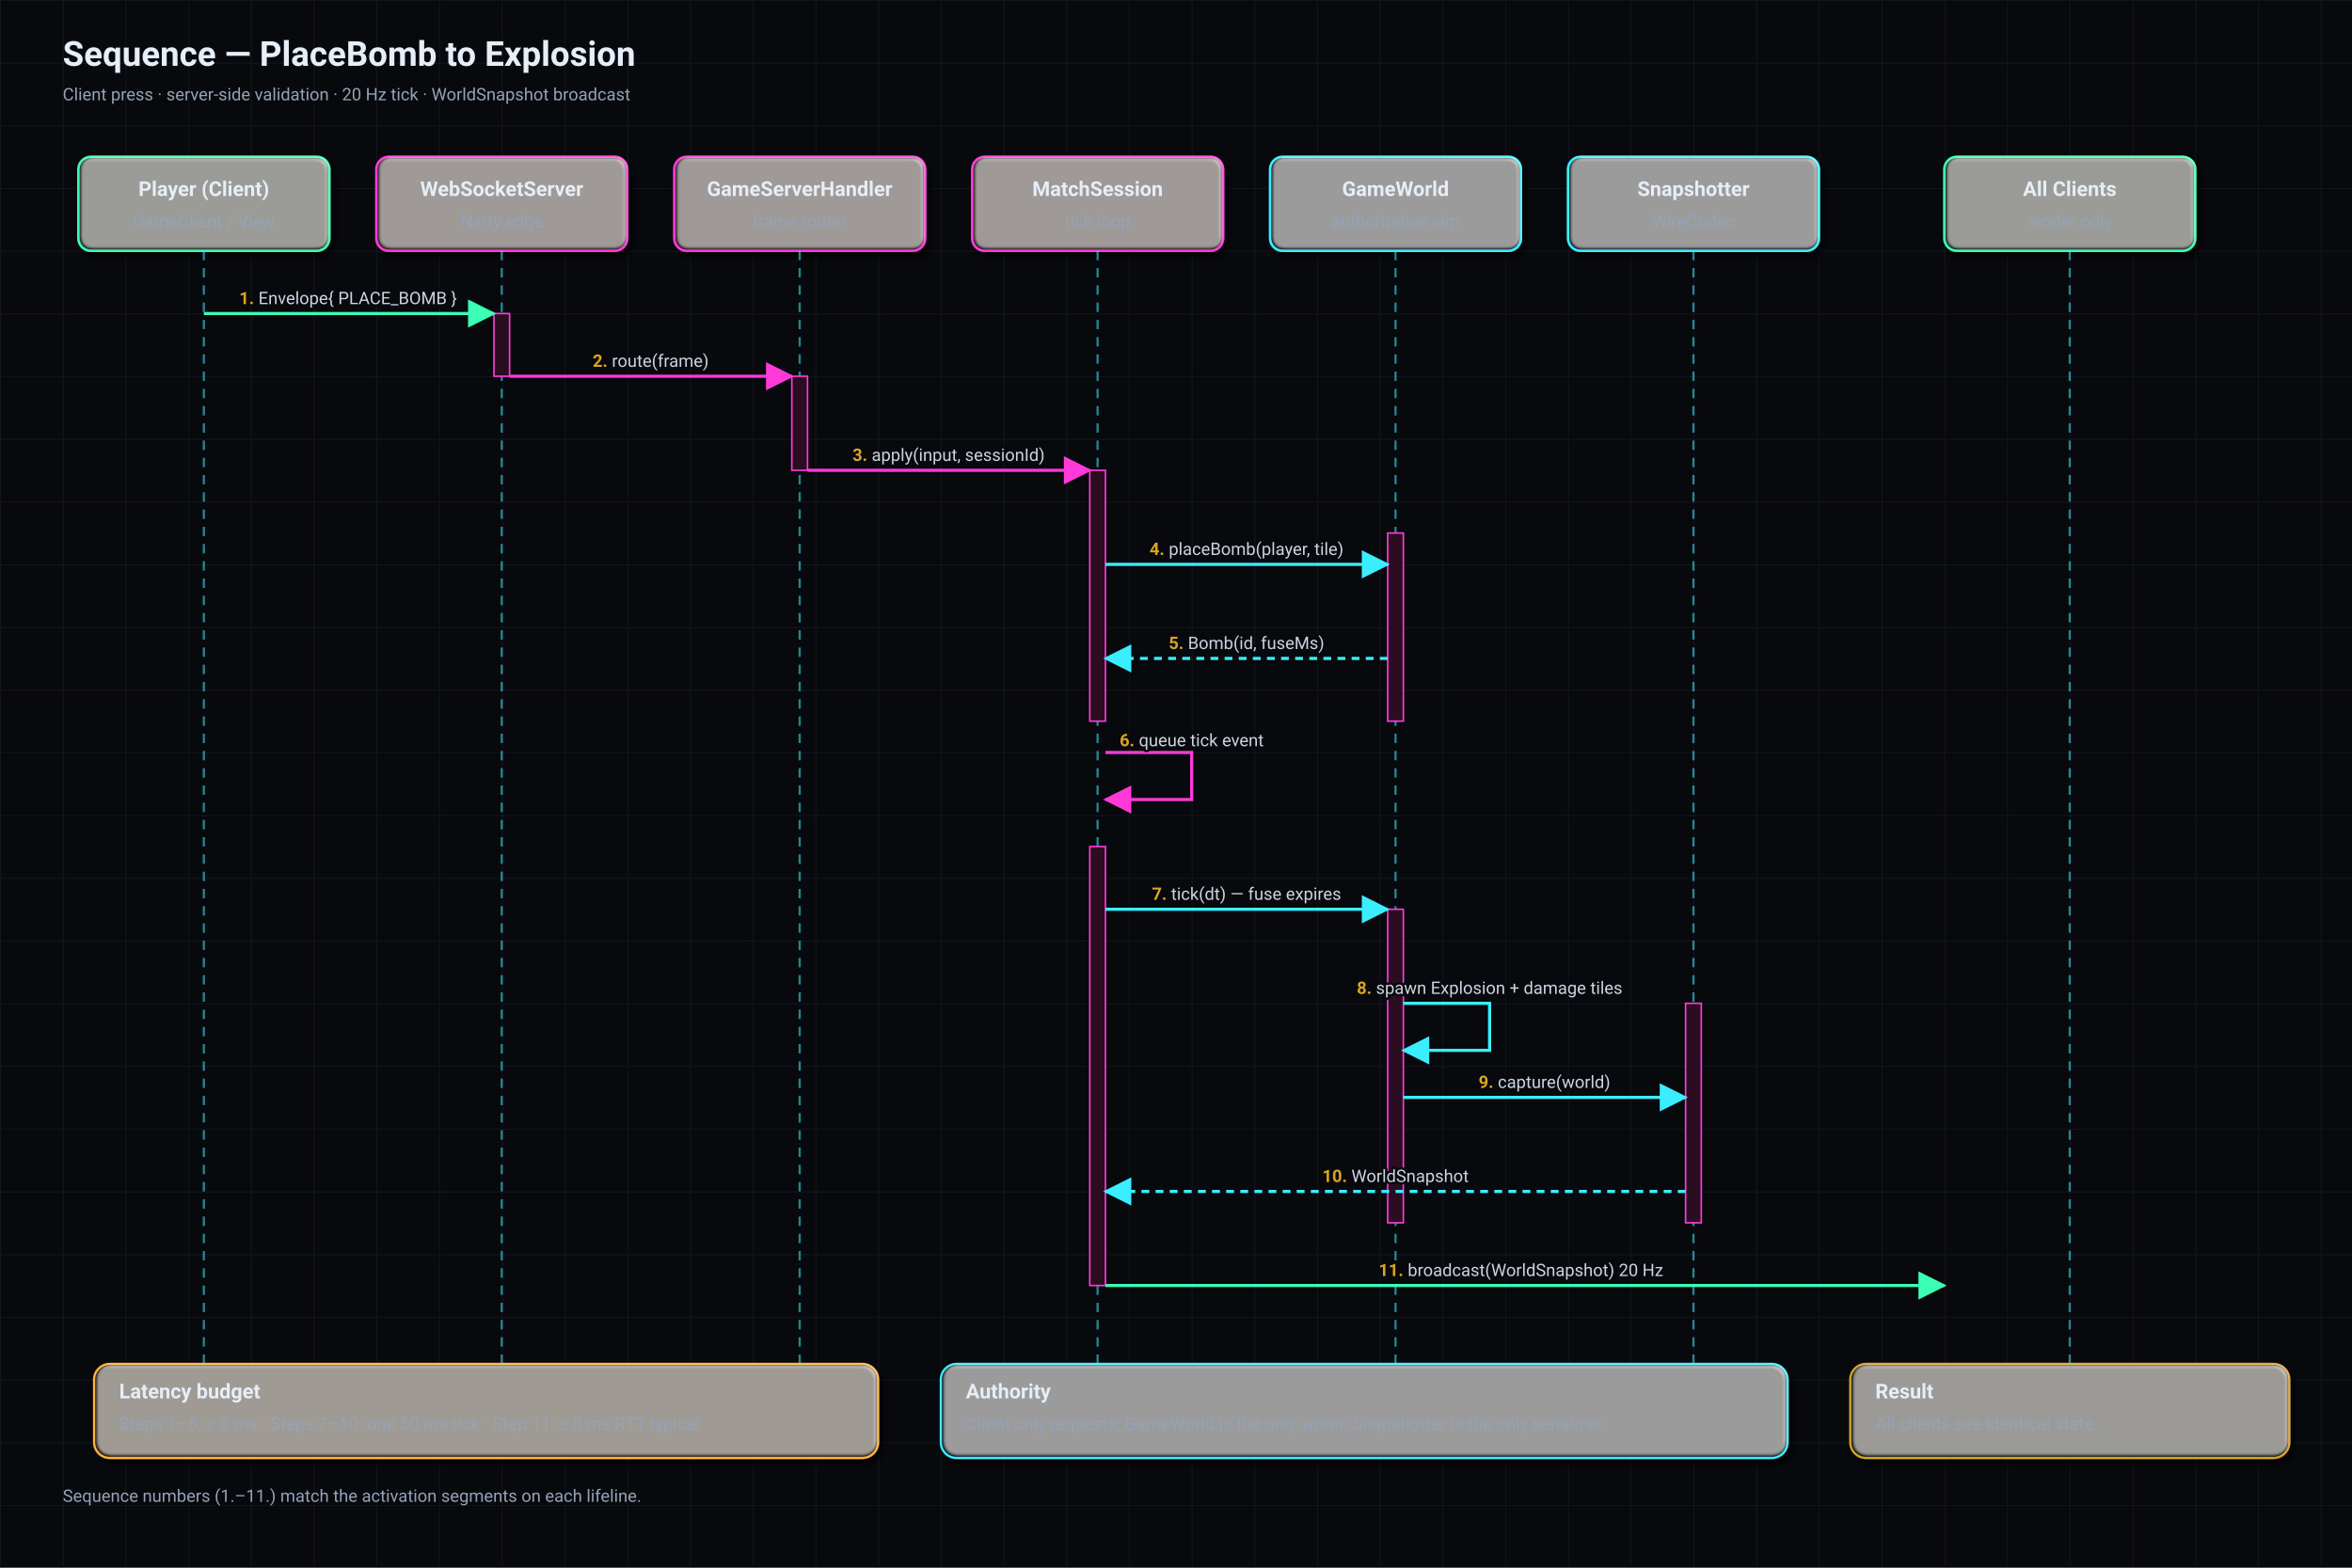
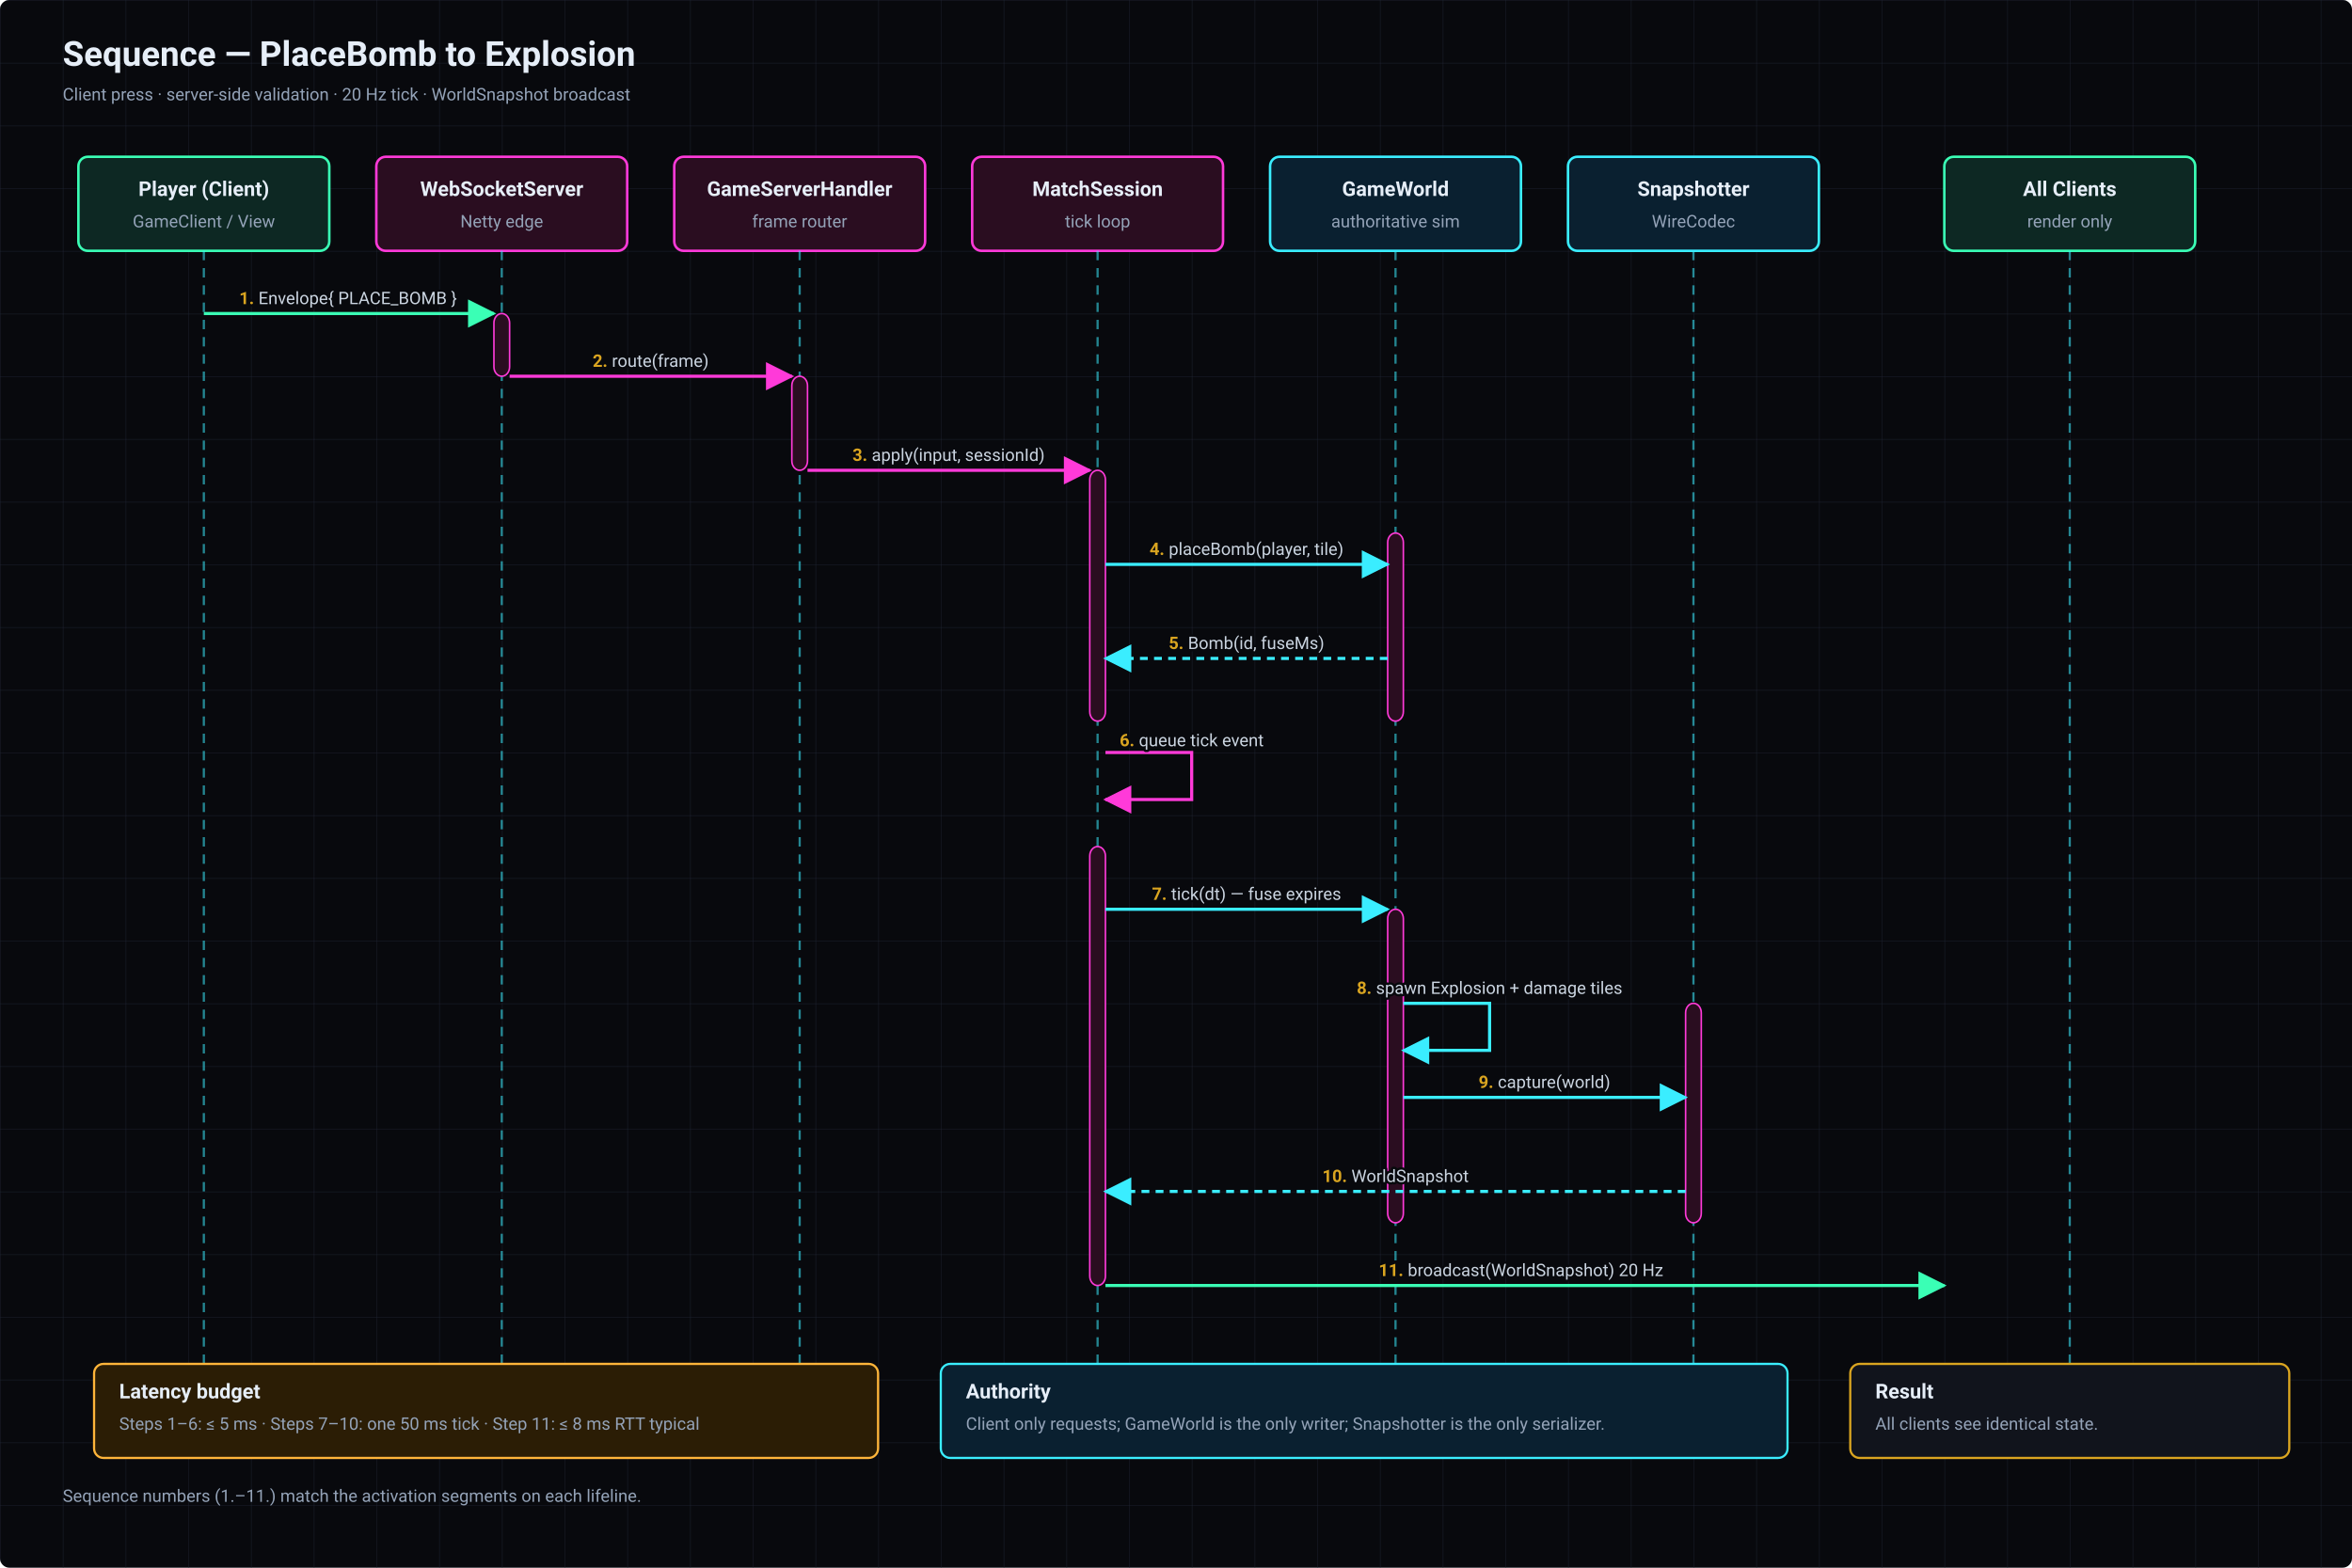
<svg xmlns="http://www.w3.org/2000/svg" viewBox="0 0 1500 1000" preserveAspectRatio="xMidYMid meet" role="img" aria-labelledby="title desc">
+   <style>
+     rect { rx: 6; ry: 6; }
+     text { font-family: -apple-system, "Segoe UI", Roboto, sans-serif; fill: #e8eef8; }
+     .ttl { font-weight: 700; font-size: 14px; }
+     .sub { font-size: 12px; fill: #9aa6b8; }
+     .edge { font-size: 11px; fill: #c5cbd6; }
+   </style>
  <defs>
-     <filter id="bx-3d-bevel" x="-10%" y="-10%" width="120%" height="120%">
-       <feGaussianBlur in="SourceAlpha" stdDeviation="1.5" result="blur" />
-       <feOffset in="blur" dx="3" dy="4" result="dropshadowAlpha" />
-       <feFlood flood-color="#000" flood-opacity="0.55" />
-       <feComposite in2="dropshadowAlpha" operator="in" result="dropshadow" />
-       <feSpecularLighting in="blur" surfaceScale="2.4" specularConstant="0.55" specularExponent="22" lighting-color="#fff8e7" result="specOut">
-         <feDistantLight azimuth="-45" elevation="65" />
-       </feSpecularLighting>
-       <feComposite in="specOut" in2="SourceAlpha" operator="in" result="specOut2" />
-       <feComposite in="SourceGraphic" in2="specOut2" operator="arithmetic" k1="0" k2="1" k3="1" k4="0" result="litPaint" />
-       <feMerge>
-         <feMergeNode in="dropshadow" />
-         <feMergeNode in="litPaint" />
-       </feMerge>
-     </filter>
    <pattern id="grid" width="40" height="40" patternUnits="userSpaceOnUse">
      <path d="M 40 0 L 0 0 0 40" fill="none" stroke="#1f2533" stroke-width="0.5" />
    </pattern>
    <marker id="arrCyan" viewBox="0 0 12 12" refX="11" refY="6" markerWidth="9" markerHeight="9" orient="auto-start-reverse">
      <path d="M0,0 L12,6 L0,12 z" fill="#3aedff" />
    </marker>
    <marker id="arrPink" viewBox="0 0 12 12" refX="11" refY="6" markerWidth="9" markerHeight="9" orient="auto-start-reverse">
      <path d="M0,0 L12,6 L0,12 z" fill="#ff3ad9" />
    </marker>
    <marker id="arrAmber" viewBox="0 0 12 12" refX="11" refY="6" markerWidth="9" markerHeight="9" orient="auto-start-reverse">
      <path d="M0,0 L12,6 L0,12 z" fill="#ffb53a" />
    </marker>
    <marker id="arrGreen" viewBox="0 0 12 12" refX="11" refY="6" markerWidth="9" markerHeight="9" orient="auto-start-reverse">
      <path d="M0,0 L12,6 L0,12 z" fill="#3affb5" />
    </marker>
  </defs>
  <style>
    text { fill: #e6eef8; font-family: -apple-system, "Segoe UI", Roboto, sans-serif; }
    .title { font-weight: 700; font-size: 22px; }
    .ttl { font-weight: 700; font-size: 13px; }
    .sub { font-size: 11px; fill: #94a3b8; }
    .edge { font-size: 11px; fill: #cbd5e1; paint-order: stroke; stroke: #08090d; stroke-width: 3px; stroke-linejoin: round; }
    .num { font-size: 11px; font-weight: 700; fill: #daa520; paint-order: stroke; stroke: #08090d; stroke-width: 3px; stroke-linejoin: round; }
    .conn { fill: none; stroke-width: 2; }
    .life { stroke: #3aedff; stroke-width: 1.4; stroke-dasharray: 6 5; opacity: 0.55; }
    .bar  { fill: #2a0d20; stroke: #ff3ad9; stroke-width: 1; }
  </style>
  <rect x="0" y="0" width="1500" height="1000" fill="#08090d" />
  <rect x="0" y="0" width="1500" height="1000" fill="url(#grid)" />
  <text x="40" y="42" class="title" fill="#daa520">Sequence — PlaceBomb to Explosion</text>
  <text x="40" y="64" class="sub">Client press · server-side validation · 20 Hz tick · WorldSnapshot broadcast</text>
-   <rect x="50" y="100" width="160" height="60" rx="8" fill="#0d2823" stroke="#3affb5" stroke-width="1.6" filter="url(#bx-3d-bevel)" />
+   <rect x="50" y="100" width="160" height="60" rx="8" fill="#0d2823" stroke="#3affb5" stroke-width="1.6" />
  <text x="130" y="125" text-anchor="middle" class="ttl" fill="#3affb5">Player (Client)</text>
  <text x="130" y="145" text-anchor="middle" class="sub">GameClient / View</text>
-   <rect x="240" y="100" width="160" height="60" rx="8" fill="#2a0d20" stroke="#ff3ad9" stroke-width="1.6" filter="url(#bx-3d-bevel)" />
+   <rect x="240" y="100" width="160" height="60" rx="8" fill="#2a0d20" stroke="#ff3ad9" stroke-width="1.6" />
  <text x="320" y="125" text-anchor="middle" class="ttl" fill="#ff3ad9">WebSocketServer</text>
  <text x="320" y="145" text-anchor="middle" class="sub">Netty edge</text>
-   <rect x="430" y="100" width="160" height="60" rx="8" fill="#2a0d20" stroke="#ff3ad9" stroke-width="1.6" filter="url(#bx-3d-bevel)" />
+   <rect x="430" y="100" width="160" height="60" rx="8" fill="#2a0d20" stroke="#ff3ad9" stroke-width="1.6" />
  <text x="510" y="125" text-anchor="middle" class="ttl" fill="#ff3ad9">GameServerHandler</text>
  <text x="510" y="145" text-anchor="middle" class="sub">frame router</text>
-   <rect x="620" y="100" width="160" height="60" rx="8" fill="#2a0d20" stroke="#ff3ad9" stroke-width="1.6" filter="url(#bx-3d-bevel)" />
+   <rect x="620" y="100" width="160" height="60" rx="8" fill="#2a0d20" stroke="#ff3ad9" stroke-width="1.6" />
  <text x="700" y="125" text-anchor="middle" class="ttl" fill="#ff3ad9">MatchSession</text>
  <text x="700" y="145" text-anchor="middle" class="sub">tick loop</text>
-   <rect x="810" y="100" width="160" height="60" rx="8" fill="#0a2030" stroke="#3aedff" stroke-width="1.6" filter="url(#bx-3d-bevel)" />
+   <rect x="810" y="100" width="160" height="60" rx="8" fill="#0a2030" stroke="#3aedff" stroke-width="1.6" />
  <text x="890" y="125" text-anchor="middle" class="ttl" fill="#3aedff">GameWorld</text>
  <text x="890" y="145" text-anchor="middle" class="sub">authoritative sim</text>
-   <rect x="1000" y="100" width="160" height="60" rx="8" fill="#0a2030" stroke="#3aedff" stroke-width="1.6" filter="url(#bx-3d-bevel)" />
+   <rect x="1000" y="100" width="160" height="60" rx="8" fill="#0a2030" stroke="#3aedff" stroke-width="1.6" />
  <text x="1080" y="125" text-anchor="middle" class="ttl" fill="#3aedff">Snapshotter</text>
  <text x="1080" y="145" text-anchor="middle" class="sub">WireCodec</text>
-   <rect x="1240" y="100" width="160" height="60" rx="8" fill="#0d2823" stroke="#3affb5" stroke-width="1.6" filter="url(#bx-3d-bevel)" />
+   <rect x="1240" y="100" width="160" height="60" rx="8" fill="#0d2823" stroke="#3affb5" stroke-width="1.6" />
  <text x="1320" y="125" text-anchor="middle" class="ttl" fill="#3affb5">All Clients</text>
  <text x="1320" y="145" text-anchor="middle" class="sub">render only</text>
  <line class="life" x1="130" y1="160" x2="130" y2="900" />
  <line class="life" x1="320" y1="160" x2="320" y2="900" />
  <line class="life" x1="510" y1="160" x2="510" y2="900" />
  <line class="life" x1="700" y1="160" x2="700" y2="900" />
  <line class="life" x1="890" y1="160" x2="890" y2="900" />
  <line class="life" x1="1080" y1="160" x2="1080" y2="900" />
  <line class="life" x1="1320" y1="160" x2="1320" y2="900" />
  <rect class="bar" x="315" y="200" width="10" height="40" />
  <rect class="bar" x="505" y="240" width="10" height="60" />
  <rect class="bar" x="695" y="300" width="10" height="160" />
  <rect class="bar" x="885" y="340" width="10" height="120" />
  <rect class="bar" x="695" y="540" width="10" height="280" />
  <rect class="bar" x="885" y="580" width="10" height="200" />
  <rect class="bar" x="1075" y="640" width="10" height="140" />
  <path class="conn" d="M 130,200 H 315" stroke="#3affb5" marker-end="url(#arrGreen)" />
  <text x="222" y="194" text-anchor="middle" class="edge">
    <tspan class="num">1.</tspan> Envelope{ PLACE_BOMB }</text>
  <path class="conn" d="M 325,240 H 505" stroke="#ff3ad9" marker-end="url(#arrPink)" />
  <text x="415" y="234" text-anchor="middle" class="edge">
    <tspan class="num">2.</tspan> route(frame)</text>
  <path class="conn" d="M 515,300 H 695" stroke="#ff3ad9" marker-end="url(#arrPink)" />
  <text x="605" y="294" text-anchor="middle" class="edge">
    <tspan class="num">3.</tspan> apply(input, sessionId)</text>
  <path class="conn" d="M 705,360 H 885" stroke="#3aedff" marker-end="url(#arrCyan)" />
  <text x="795" y="354" text-anchor="middle" class="edge">
    <tspan class="num">4.</tspan> placeBomb(player, tile)</text>
  <path class="conn" d="M 885,420 H 705" stroke="#3aedff" marker-end="url(#arrCyan)" stroke-dasharray="5 4" />
  <text x="795" y="414" text-anchor="middle" class="edge">
    <tspan class="num">5.</tspan> Bomb(id, fuseMs)</text>
  <path class="conn" d="M 705,480 H 760 V 510 H 705" stroke="#ff3ad9" marker-end="url(#arrPink)" />
  <text x="760" y="476" text-anchor="middle" class="edge">
    <tspan class="num">6.</tspan> queue tick event</text>
  <path class="conn" d="M 705,580 H 885" stroke="#3aedff" marker-end="url(#arrCyan)" />
  <text x="795" y="574" text-anchor="middle" class="edge">
    <tspan class="num">7.</tspan> tick(dt) — fuse expires</text>
  <path class="conn" d="M 895,640 H 950 V 670 H 895" stroke="#3aedff" marker-end="url(#arrCyan)" />
  <text x="950" y="634" text-anchor="middle" class="edge">
    <tspan class="num">8.</tspan> spawn Explosion + damage tiles</text>
  <path class="conn" d="M 895,700 H 1075" stroke="#3aedff" marker-end="url(#arrCyan)" />
  <text x="985" y="694" text-anchor="middle" class="edge">
    <tspan class="num">9.</tspan> capture(world)</text>
  <path class="conn" d="M 1075,760 H 705" stroke="#3aedff" marker-end="url(#arrCyan)" stroke-dasharray="5 4" />
  <text x="890" y="754" text-anchor="middle" class="edge">
    <tspan class="num">10.</tspan> WorldSnapshot</text>
  <path class="conn" d="M 705,820 H 1240" stroke="#3affb5" marker-end="url(#arrGreen)" />
  <text x="970" y="814" text-anchor="middle" class="edge">
    <tspan class="num">11.</tspan> broadcast(WorldSnapshot)  20 Hz</text>
-   <rect x="60" y="870" width="500" height="60" rx="10" fill="#2b1d05" stroke="#ffb53a" stroke-width="1.4" filter="url(#bx-3d-bevel)" />
+   <rect x="60" y="870" width="500" height="60" rx="10" fill="#2b1d05" stroke="#ffb53a" stroke-width="1.4" />
  <text x="76" y="892" class="ttl" fill="#ffb53a">Latency budget</text>
  <text x="76" y="912" class="sub">Steps 1–6: ≤ 5 ms · Steps 7–10: one 50 ms tick · Step 11: ≤ 8 ms RTT typical</text>
-   <rect x="600" y="870" width="540" height="60" rx="10" fill="#0a2030" stroke="#3aedff" stroke-width="1.4" filter="url(#bx-3d-bevel)" />
+   <rect x="600" y="870" width="540" height="60" rx="10" fill="#0a2030" stroke="#3aedff" stroke-width="1.4" />
  <text x="616" y="892" class="ttl" fill="#3aedff">Authority</text>
  <text x="616" y="912" class="sub">Client only requests; GameWorld is the only writer; Snapshotter is the only serializer.</text>
-   <rect x="1180" y="870" width="280" height="60" rx="10" fill="#11141c" stroke="#daa520" stroke-width="1.4" filter="url(#bx-3d-bevel)" />
+   <rect x="1180" y="870" width="280" height="60" rx="10" fill="#11141c" stroke="#daa520" stroke-width="1.4" />
  <text x="1196" y="892" class="ttl" fill="#daa520">Result</text>
  <text x="1196" y="912" class="sub">All clients see identical state.</text>
  <text x="40" y="958" class="sub">Sequence numbers (1.–11.) match the activation segments on each lifeline.</text>
</svg>
